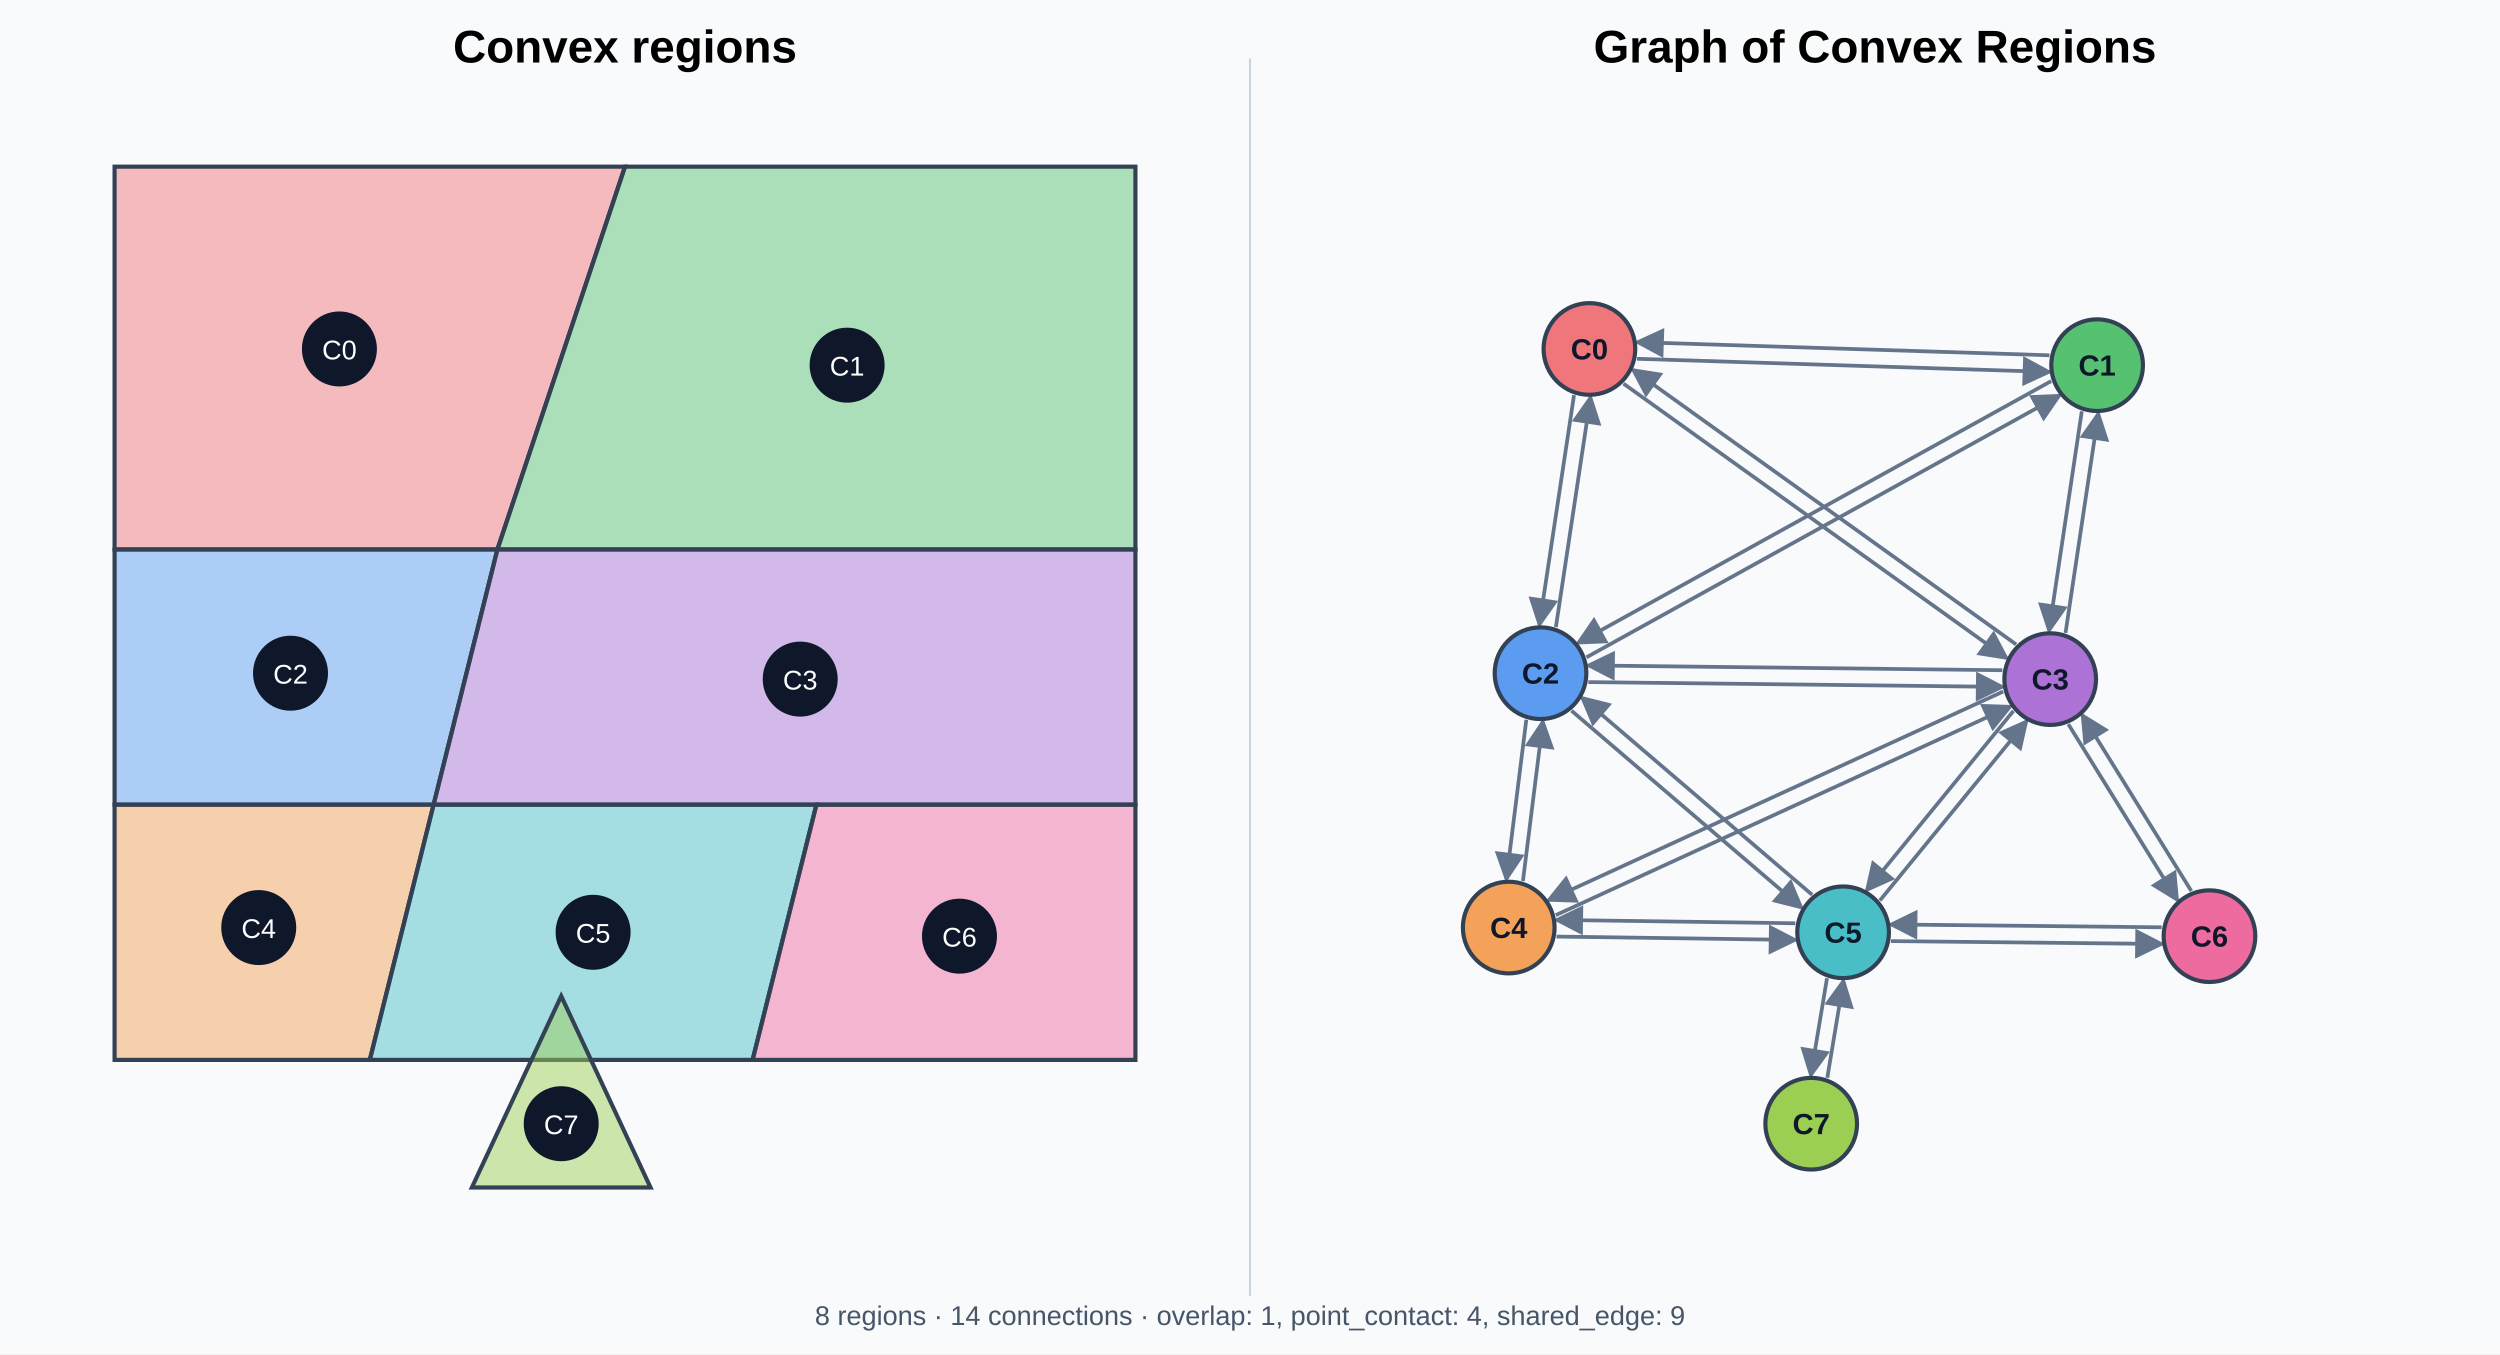
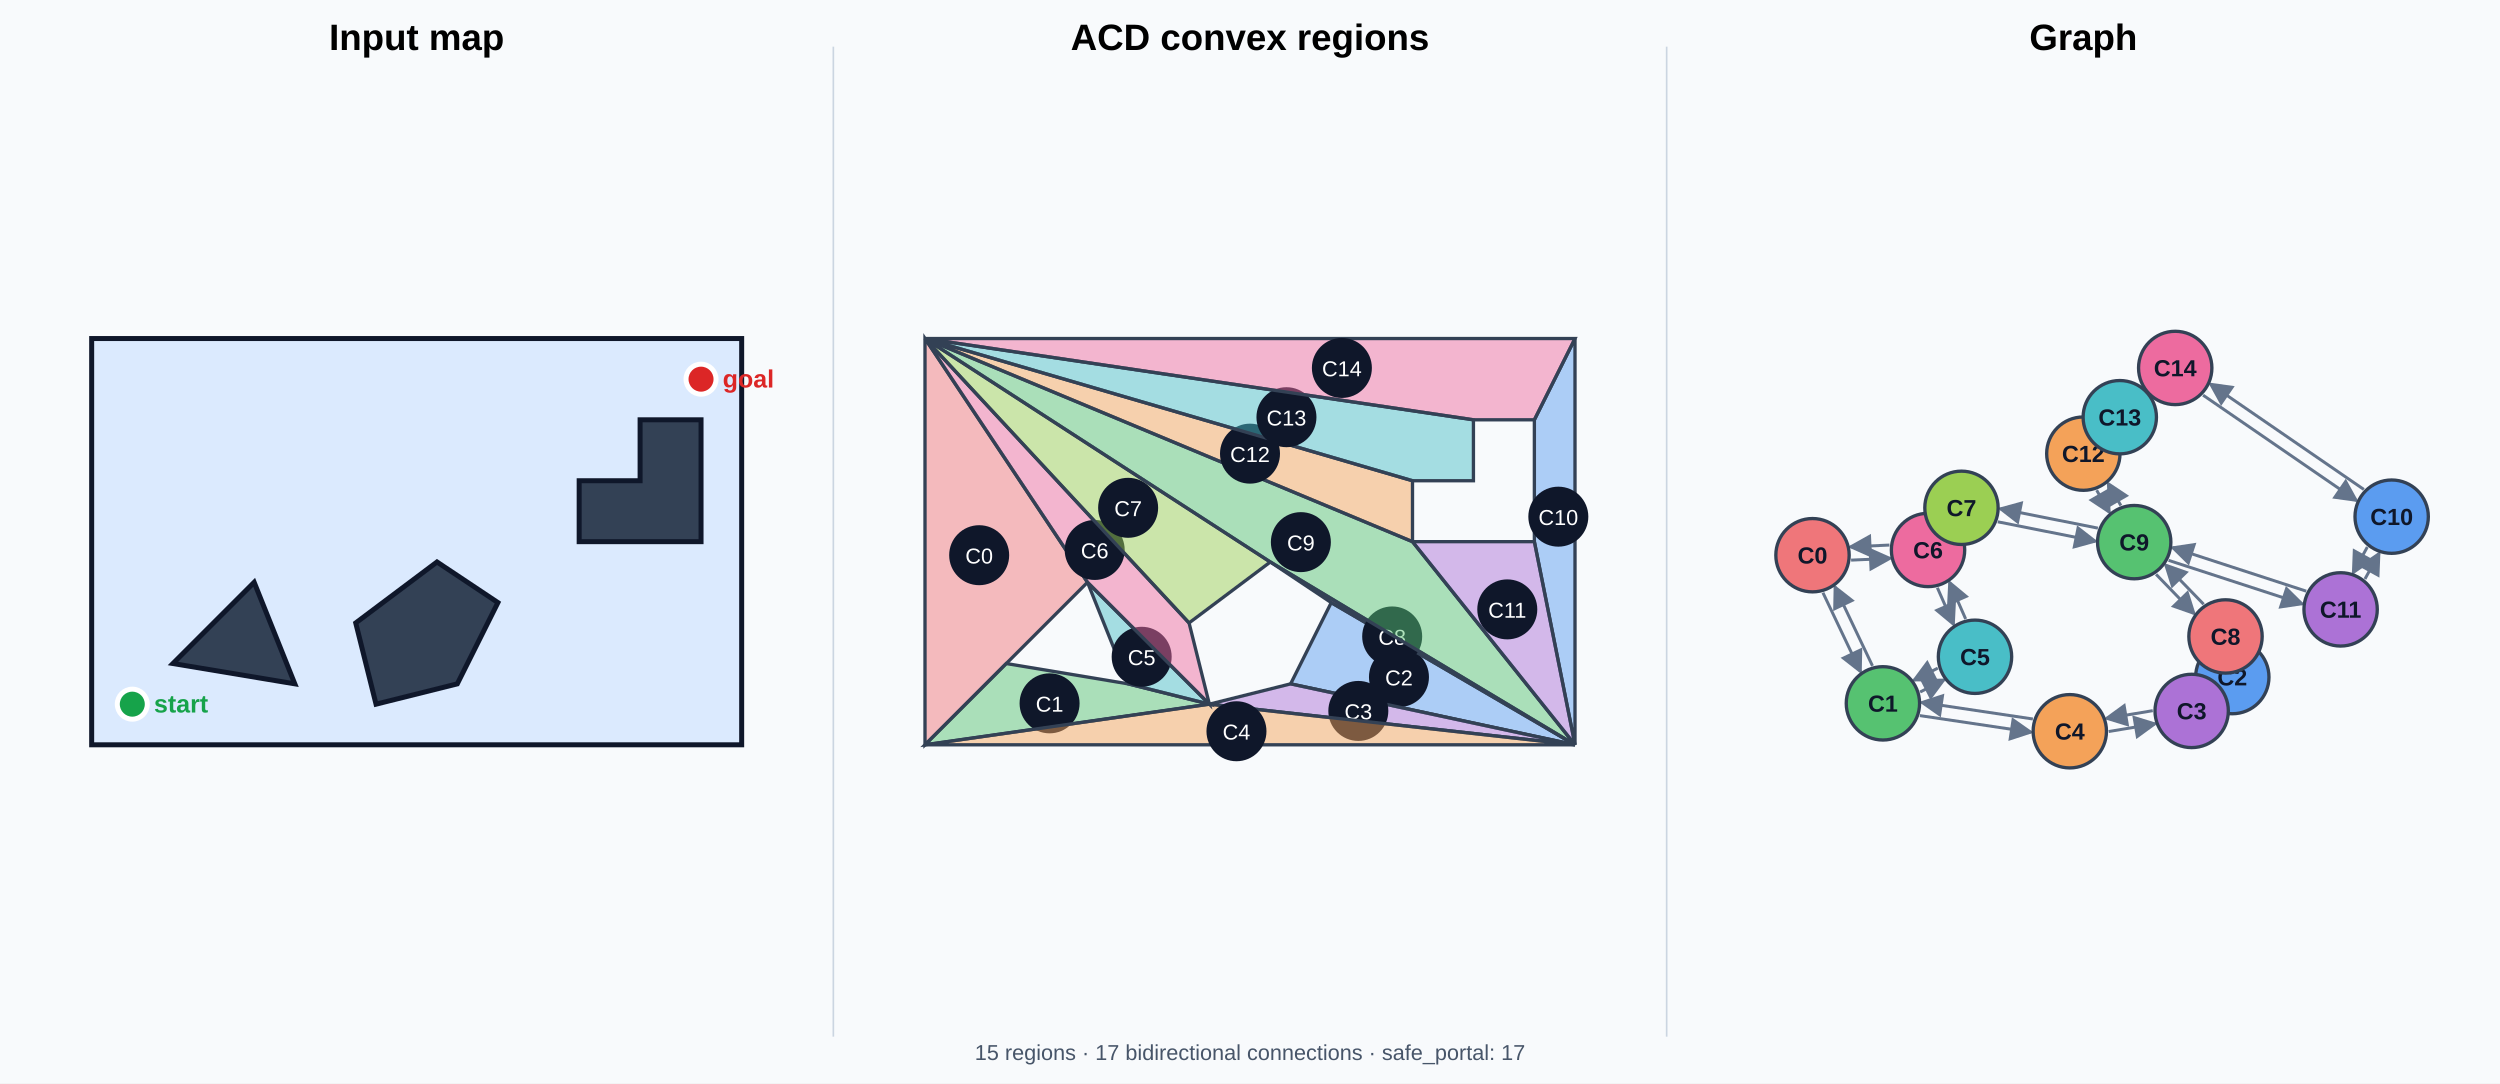
- <svg xmlns="http://www.w3.org/2000/svg" width="1200" height="650" viewBox="0 0 1200 650">
+ <svg xmlns="http://www.w3.org/2000/svg" width="1500" height="650" viewBox="0 0 1500 650">
  <rect width="100%" height="100%" fill="#f8fafc" />
-   <line x1="600.0" y1="28" x2="600.0" y2="622" stroke="#cbd5e1" />
-   <text x="300.0" y="30" text-anchor="middle" font-family="Arial" font-size="22" font-weight="700">Convex regions</text>
-   <text x="900.0" y="30" text-anchor="middle" font-family="Arial" font-size="22" font-weight="700">Graph of Convex Regions</text>
  <defs>
    <marker id="arrow" markerWidth="8" markerHeight="8" refX="7" refY="4" orient="auto">
      <path d="M0,0 L8,4 L0,8 z" fill="#64748b" />
    </marker>
  </defs>
-   <polygon points="55.00,263.75 238.75,263.75 300.00,80.00 55.00,80.00" fill="#ef767a" fill-opacity="0.48" stroke="#334155" stroke-width="2" />
-   <circle cx="162.92" cy="167.50" r="18" fill="#0f172a" />
-   <text x="162.92" y="172.50" text-anchor="middle" fill="white" font-family="Arial" font-size="13">C0</text>
-   <polygon points="238.75,263.75 545.00,263.75 545.00,80.00 300.00,80.00" fill="#56c271" fill-opacity="0.48" stroke="#334155" stroke-width="2" />
-   <circle cx="406.62" cy="175.28" r="18" fill="#0f172a" />
-   <text x="406.62" y="180.28" text-anchor="middle" fill="white" font-family="Arial" font-size="13">C1</text>
-   <polygon points="55.00,386.25 208.12,386.25 238.75,263.75 55.00,263.75" fill="#5b9cf0" fill-opacity="0.48" stroke="#334155" stroke-width="2" />
-   <circle cx="139.45" cy="323.14" r="18" fill="#0f172a" />
-   <text x="139.45" y="328.14" text-anchor="middle" fill="white" font-family="Arial" font-size="13">C2</text>
-   <polygon points="208.12,386.25 545.00,386.25 545.00,263.75 238.75,263.75" fill="#ac72d6" fill-opacity="0.48" stroke="#334155" stroke-width="2" />
-   <circle cx="384.10" cy="325.97" r="18" fill="#0f172a" />
-   <text x="384.10" y="330.97" text-anchor="middle" fill="white" font-family="Arial" font-size="13">C3</text>
-   <polygon points="55.00,508.75 177.50,508.75 208.12,386.25 55.00,386.25" fill="#f4a259" fill-opacity="0.48" stroke="#334155" stroke-width="2" />
-   <circle cx="124.19" cy="445.23" r="18" fill="#0f172a" />
-   <text x="124.19" y="450.23" text-anchor="middle" fill="white" font-family="Arial" font-size="13">C4</text>
-   <polygon points="177.50,508.75 361.25,508.75 391.88,386.25 208.12,386.25" fill="#49bec7" fill-opacity="0.48" stroke="#334155" stroke-width="2" />
-   <circle cx="284.69" cy="447.50" r="18" fill="#0f172a" />
-   <text x="284.69" y="452.50" text-anchor="middle" fill="white" font-family="Arial" font-size="13">C5</text>
-   <polygon points="361.25,508.75 545.00,508.75 545.00,386.25 391.88,386.25" fill="#ed6b9f" fill-opacity="0.48" stroke="#334155" stroke-width="2" />
-   <circle cx="460.55" cy="449.36" r="18" fill="#0f172a" />
-   <text x="460.55" y="454.36" text-anchor="middle" fill="white" font-family="Arial" font-size="13">C6</text>
-   <polygon points="226.50,570.00 312.25,570.00 269.38,478.12" fill="#9bcf53" fill-opacity="0.48" stroke="#334155" stroke-width="2" />
-   <circle cx="269.38" cy="539.38" r="18" fill="#0f172a" />
-   <text x="269.38" y="544.38" text-anchor="middle" fill="white" font-family="Arial" font-size="13">C7</text>
-   <line x1="785.78" y1="172.23" x2="983.50" y2="178.54" stroke="#64748b" stroke-width="1.8" marker-end="url(#arrow)" />
-   <line x1="983.76" y1="170.55" x2="786.03" y2="164.24" stroke="#64748b" stroke-width="1.8" marker-end="url(#arrow)" />
-   <line x1="755.53" y1="189.65" x2="738.92" y2="299.80" stroke="#64748b" stroke-width="1.8" marker-end="url(#arrow)" />
-   <line x1="746.83" y1="301.00" x2="763.44" y2="190.84" stroke="#64748b" stroke-width="1.8" marker-end="url(#arrow)" />
-   <line x1="779.28" y1="184.15" x2="963.07" y2="315.83" stroke="#64748b" stroke-width="1.8" marker-end="url(#arrow)" />
-   <line x1="967.73" y1="309.32" x2="783.94" y2="177.64" stroke="#64748b" stroke-width="1.8" marker-end="url(#arrow)" />
-   <line x1="984.56" y1="182.92" x2="757.64" y2="308.51" stroke="#64748b" stroke-width="1.8" marker-end="url(#arrow)" />
-   <line x1="761.51" y1="315.51" x2="988.43" y2="189.91" stroke="#64748b" stroke-width="1.8" marker-end="url(#arrow)" />
-   <line x1="999.26" y1="197.43" x2="983.54" y2="302.63" stroke="#64748b" stroke-width="1.8" marker-end="url(#arrow)" />
-   <line x1="991.45" y1="303.82" x2="1007.18" y2="198.62" stroke="#64748b" stroke-width="1.8" marker-end="url(#arrow)" />
-   <line x1="762.40" y1="327.41" x2="961.05" y2="329.71" stroke="#64748b" stroke-width="1.8" marker-end="url(#arrow)" />
-   <line x1="961.14" y1="321.71" x2="762.50" y2="319.41" stroke="#64748b" stroke-width="1.8" marker-end="url(#arrow)" />
-   <line x1="732.63" y1="345.47" x2="723.07" y2="421.91" stroke="#64748b" stroke-width="1.8" marker-end="url(#arrow)" />
-   <line x1="731.01" y1="422.91" x2="740.57" y2="346.46" stroke="#64748b" stroke-width="1.8" marker-end="url(#arrow)" />
-   <line x1="754.32" y1="341.14" x2="864.62" y2="435.58" stroke="#64748b" stroke-width="1.8" marker-end="url(#arrow)" />
-   <line x1="869.82" y1="429.50" x2="759.52" y2="335.06" stroke="#64748b" stroke-width="1.8" marker-end="url(#arrow)" />
-   <line x1="961.52" y1="331.93" x2="743.43" y2="432.00" stroke="#64748b" stroke-width="1.8" marker-end="url(#arrow)" />
-   <line x1="746.76" y1="439.27" x2="964.86" y2="339.20" stroke="#64748b" stroke-width="1.8" marker-end="url(#arrow)" />
-   <line x1="966.44" y1="341.24" x2="896.15" y2="427.16" stroke="#64748b" stroke-width="1.8" marker-end="url(#arrow)" />
-   <line x1="902.35" y1="432.23" x2="972.63" y2="346.31" stroke="#64748b" stroke-width="1.8" marker-end="url(#arrow)" />
-   <line x1="992.81" y1="347.63" x2="1045.03" y2="431.91" stroke="#64748b" stroke-width="1.8" marker-end="url(#arrow)" />
-   <line x1="1051.84" y1="427.70" x2="999.61" y2="343.42" stroke="#64748b" stroke-width="1.8" marker-end="url(#arrow)" />
-   <line x1="747.13" y1="449.56" x2="861.63" y2="451.17" stroke="#64748b" stroke-width="1.8" marker-end="url(#arrow)" />
-   <line x1="861.75" y1="443.18" x2="747.24" y2="441.56" stroke="#64748b" stroke-width="1.8" marker-end="url(#arrow)" />
-   <line x1="907.64" y1="451.74" x2="1037.51" y2="453.11" stroke="#64748b" stroke-width="1.8" marker-end="url(#arrow)" />
-   <line x1="1037.59" y1="445.11" x2="907.73" y2="443.74" stroke="#64748b" stroke-width="1.8" marker-end="url(#arrow)" />
-   <line x1="876.96" y1="469.53" x2="869.21" y2="516.03" stroke="#64748b" stroke-width="1.8" marker-end="url(#arrow)" />
-   <line x1="877.10" y1="517.35" x2="884.85" y2="470.84" stroke="#64748b" stroke-width="1.8" marker-end="url(#arrow)" />
-   <circle cx="762.92" cy="167.50" r="22" fill="#ef767a" stroke="#334155" stroke-width="2" />
-   <text x="762.92" y="172.50" text-anchor="middle" fill="#0f172a" font-family="Arial" font-size="14" font-weight="700">C0</text>
-   <circle cx="1006.62" cy="175.28" r="22" fill="#56c271" stroke="#334155" stroke-width="2" />
-   <text x="1006.62" y="180.28" text-anchor="middle" fill="#0f172a" font-family="Arial" font-size="14" font-weight="700">C1</text>
-   <circle cx="739.45" cy="323.14" r="22" fill="#5b9cf0" stroke="#334155" stroke-width="2" />
-   <text x="739.45" y="328.14" text-anchor="middle" fill="#0f172a" font-family="Arial" font-size="14" font-weight="700">C2</text>
-   <circle cx="984.10" cy="325.97" r="22" fill="#ac72d6" stroke="#334155" stroke-width="2" />
-   <text x="984.10" y="330.97" text-anchor="middle" fill="#0f172a" font-family="Arial" font-size="14" font-weight="700">C3</text>
-   <circle cx="724.19" cy="445.23" r="22" fill="#f4a259" stroke="#334155" stroke-width="2" />
-   <text x="724.19" y="450.23" text-anchor="middle" fill="#0f172a" font-family="Arial" font-size="14" font-weight="700">C4</text>
-   <circle cx="884.69" cy="447.50" r="22" fill="#49bec7" stroke="#334155" stroke-width="2" />
-   <text x="884.69" y="452.50" text-anchor="middle" fill="#0f172a" font-family="Arial" font-size="14" font-weight="700">C5</text>
-   <circle cx="1060.55" cy="449.36" r="22" fill="#ed6b9f" stroke="#334155" stroke-width="2" />
-   <text x="1060.55" y="454.36" text-anchor="middle" fill="#0f172a" font-family="Arial" font-size="14" font-weight="700">C6</text>
-   <circle cx="869.38" cy="539.38" r="22" fill="#9bcf53" stroke="#334155" stroke-width="2" />
-   <text x="869.38" y="544.38" text-anchor="middle" fill="#0f172a" font-family="Arial" font-size="14" font-weight="700">C7</text>
-   <text x="600.0" y="636" text-anchor="middle" font-family="Arial" font-size="13" fill="#475569">8 regions · 14 connections · overlap: 1, point_contact: 4, shared_edge: 9</text>
+   <line x1="500.0" y1="28" x2="500.0" y2="622" stroke="#cbd5e1" />
+   <line x1="1000.0" y1="28" x2="1000.0" y2="622" stroke="#cbd5e1" />
+   <text x="250.0" y="30" text-anchor="middle" font-family="Arial" font-size="22" font-weight="700">Input map</text>
+   <text x="750.0" y="30" text-anchor="middle" font-family="Arial" font-size="22" font-weight="700">ACD convex regions</text>
+   <text x="1250.0" y="30" text-anchor="middle" font-family="Arial" font-size="22" font-weight="700">Graph</text>
+   <polygon points="55.00,446.88 445.00,446.88 445.00,203.12 55.00,203.12" fill="#dbeafe" stroke="#0f172a" stroke-width="3" />
+   <polygon points="103.75,398.12 176.88,410.31 152.50,349.38" fill="#334155" stroke="#0f172a" stroke-width="3" />
+   <polygon points="225.62,422.50 274.38,410.31 298.75,361.56 262.19,337.19 213.44,373.75" fill="#334155" stroke="#0f172a" stroke-width="3" />
+   <polygon points="347.50,325.00 420.62,325.00 420.62,251.88 384.06,251.88 384.06,288.44 347.50,288.44" fill="#334155" stroke="#0f172a" stroke-width="3" />
+   <circle cx="79.38" cy="422.50" r="9" fill="#16a34a" stroke="white" stroke-width="3" />
+   <text x="92.38" y="427.50" fill="#16a34a" font-family="Arial" font-size="15" font-weight="700">start</text>
+   <circle cx="420.62" cy="227.50" r="9" fill="#dc2626" stroke="white" stroke-width="3" />
+   <text x="433.62" y="232.50" fill="#dc2626" font-family="Arial" font-size="15" font-weight="700">goal</text>
+   <polygon points="555.00,446.88 652.50,349.38 555.00,203.12" fill="#ef767a" fill-opacity="0.48" stroke="#334155" stroke-width="2" />
+   <circle cx="587.50" cy="333.12" r="18" fill="#0f172a" />
+   <text x="587.50" y="338.12" text-anchor="middle" fill="white" font-family="Arial" font-size="13">C0</text>
+   <polygon points="555.00,446.88 725.62,422.50 676.88,410.31 603.75,398.12" fill="#56c271" fill-opacity="0.48" stroke="#334155" stroke-width="2" />
+   <circle cx="629.75" cy="422.01" r="18" fill="#0f172a" />
+   <text x="629.75" y="427.01" text-anchor="middle" fill="white" font-family="Arial" font-size="13">C1</text>
+   <polygon points="945.00,446.88 798.75,361.56 774.38,410.31" fill="#5b9cf0" fill-opacity="0.48" stroke="#334155" stroke-width="2" />
+   <circle cx="839.38" cy="406.25" r="18" fill="#0f172a" />
+   <text x="839.38" y="411.25" text-anchor="middle" fill="white" font-family="Arial" font-size="13">C2</text>
+   <polygon points="945.00,446.88 774.38,410.31 725.62,422.50" fill="#ac72d6" fill-opacity="0.48" stroke="#334155" stroke-width="2" />
+   <circle cx="815.00" cy="426.56" r="18" fill="#0f172a" />
+   <text x="815.00" y="431.56" text-anchor="middle" fill="white" font-family="Arial" font-size="13">C3</text>
+   <polygon points="555.00,446.88 945.00,446.88 725.62,422.50" fill="#f4a259" fill-opacity="0.48" stroke="#334155" stroke-width="2" />
+   <circle cx="741.88" cy="438.75" r="18" fill="#0f172a" />
+   <text x="741.88" y="443.75" text-anchor="middle" fill="white" font-family="Arial" font-size="13">C4</text>
+   <polygon points="652.50,349.38 676.88,410.31 725.62,422.50" fill="#49bec7" fill-opacity="0.48" stroke="#334155" stroke-width="2" />
+   <circle cx="685.00" cy="394.06" r="18" fill="#0f172a" />
+   <text x="685.00" y="399.06" text-anchor="middle" fill="white" font-family="Arial" font-size="13">C5</text>
+   <polygon points="555.00,203.12 652.50,349.38 725.62,422.50 713.44,373.75" fill="#ed6b9f" fill-opacity="0.48" stroke="#334155" stroke-width="2" />
+   <circle cx="656.82" cy="329.98" r="18" fill="#0f172a" />
+   <text x="656.82" y="334.98" text-anchor="middle" fill="white" font-family="Arial" font-size="13">C6</text>
+   <polygon points="555.00,203.12 713.44,373.75 762.19,337.19" fill="#9bcf53" fill-opacity="0.48" stroke="#334155" stroke-width="2" />
+   <circle cx="676.88" cy="304.69" r="18" fill="#0f172a" />
+   <text x="676.88" y="309.69" text-anchor="middle" fill="white" font-family="Arial" font-size="13">C7</text>
+   <polygon points="762.19,337.19 798.75,361.56 945.00,446.88" fill="#ef767a" fill-opacity="0.48" stroke="#334155" stroke-width="2" />
+   <circle cx="835.31" cy="381.87" r="18" fill="#0f172a" />
+   <text x="835.31" y="386.87" text-anchor="middle" fill="white" font-family="Arial" font-size="13">C8</text>
+   <polygon points="555.00,203.12 762.19,337.19 945.00,446.88 847.50,325.00" fill="#56c271" fill-opacity="0.48" stroke="#334155" stroke-width="2" />
+   <circle cx="780.52" cy="325.28" r="18" fill="#0f172a" />
+   <text x="780.52" y="330.28" text-anchor="middle" fill="white" font-family="Arial" font-size="13">C9</text>
+   <polygon points="920.62,325.00 945.00,446.88 945.00,203.12 920.62,251.88" fill="#5b9cf0" fill-opacity="0.48" stroke="#334155" stroke-width="2" />
+   <circle cx="935.00" cy="310.00" r="18" fill="#0f172a" />
+   <text x="935.00" y="315.00" text-anchor="middle" fill="white" font-family="Arial" font-size="13">C10</text>
+   <polygon points="945.00,446.88 920.62,325.00 847.50,325.00" fill="#ac72d6" fill-opacity="0.48" stroke="#334155" stroke-width="2" />
+   <circle cx="904.37" cy="365.63" r="18" fill="#0f172a" />
+   <text x="904.37" y="370.63" text-anchor="middle" fill="white" font-family="Arial" font-size="13">C11</text>
+   <polygon points="555.00,203.12 847.50,325.00 847.50,288.44" fill="#f4a259" fill-opacity="0.48" stroke="#334155" stroke-width="2" />
+   <circle cx="750.00" cy="272.19" r="18" fill="#0f172a" />
+   <text x="750.00" y="277.19" text-anchor="middle" fill="white" font-family="Arial" font-size="13">C12</text>
+   <polygon points="555.00,203.12 847.50,288.44 884.06,288.44 884.06,251.88" fill="#49bec7" fill-opacity="0.48" stroke="#334155" stroke-width="2" />
+   <circle cx="771.87" cy="250.32" r="18" fill="#0f172a" />
+   <text x="771.87" y="255.32" text-anchor="middle" fill="white" font-family="Arial" font-size="13">C13</text>
+   <polygon points="555.00,203.12 884.06,251.88 920.62,251.88 945.00,203.12" fill="#ed6b9f" fill-opacity="0.48" stroke="#334155" stroke-width="2" />
+   <circle cx="805.13" cy="220.77" r="18" fill="#0f172a" />
+   <text x="805.13" y="225.77" text-anchor="middle" fill="white" font-family="Arial" font-size="13">C14</text>
+   <line x1="1093.76" y1="355.61" x2="1116.26" y2="402.96" stroke="#64748b" stroke-width="1.8" marker-end="url(#arrow)" />
+   <line x1="1123.49" y1="399.52" x2="1100.99" y2="352.18" stroke="#64748b" stroke-width="1.8" marker-end="url(#arrow)" />
+   <line x1="1110.66" y1="336.08" x2="1134.03" y2="335.02" stroke="#64748b" stroke-width="1.8" marker-end="url(#arrow)" />
+   <line x1="1133.67" y1="327.03" x2="1110.30" y2="328.09" stroke="#64748b" stroke-width="1.8" marker-end="url(#arrow)" />
+   <line x1="1151.91" y1="429.36" x2="1218.54" y2="439.31" stroke="#64748b" stroke-width="1.8" marker-end="url(#arrow)" />
+   <line x1="1219.72" y1="431.40" x2="1153.09" y2="421.45" stroke="#64748b" stroke-width="1.8" marker-end="url(#arrow)" />
+   <line x1="1152.08" y1="415.20" x2="1166.28" y2="408.01" stroke="#64748b" stroke-width="1.8" marker-end="url(#arrow)" />
+   <line x1="1162.67" y1="400.88" x2="1148.47" y2="408.06" stroke="#64748b" stroke-width="1.8" marker-end="url(#arrow)" />
+   <line x1="1319.15" y1="417.90" x2="1330.11" y2="408.77" stroke="#64748b" stroke-width="1.8" marker-end="url(#arrow)" />
+   <line x1="1335.23" y1="414.91" x2="1324.27" y2="424.05" stroke="#64748b" stroke-width="1.8" marker-end="url(#arrow)" />
+   <line x1="1339.54" y1="382.91" x2="1343.04" y2="403.90" stroke="#64748b" stroke-width="1.8" marker-end="url(#arrow)" />
+   <line x1="1335.15" y1="405.22" x2="1331.65" y2="384.22" stroke="#64748b" stroke-width="1.8" marker-end="url(#arrow)" />
+   <line x1="1291.66" y1="426.40" x2="1263.90" y2="431.02" stroke="#64748b" stroke-width="1.8" marker-end="url(#arrow)" />
+   <line x1="1265.22" y1="438.91" x2="1292.97" y2="434.29" stroke="#64748b" stroke-width="1.8" marker-end="url(#arrow)" />
+   <line x1="1179.40" y1="371.40" x2="1169.74" y2="349.42" stroke="#64748b" stroke-width="1.8" marker-end="url(#arrow)" />
+   <line x1="1162.42" y1="352.64" x2="1172.08" y2="374.62" stroke="#64748b" stroke-width="1.8" marker-end="url(#arrow)" />
+   <line x1="1174.25" y1="314.44" x2="1165.72" y2="325.20" stroke="#64748b" stroke-width="1.8" marker-end="url(#arrow)" />
+   <line x1="1159.45" y1="320.23" x2="1167.98" y2="309.47" stroke="#64748b" stroke-width="1.8" marker-end="url(#arrow)" />
+   <line x1="1198.65" y1="313.09" x2="1257.18" y2="324.72" stroke="#64748b" stroke-width="1.8" marker-end="url(#arrow)" />
+   <line x1="1258.74" y1="316.88" x2="1200.21" y2="305.25" stroke="#64748b" stroke-width="1.8" marker-end="url(#arrow)" />
+   <line x1="1322.19" y1="362.57" x2="1299.39" y2="339.02" stroke="#64748b" stroke-width="1.8" marker-end="url(#arrow)" />
+   <line x1="1293.64" y1="344.59" x2="1316.44" y2="368.13" stroke="#64748b" stroke-width="1.8" marker-end="url(#arrow)" />
+   <line x1="1301.15" y1="336.21" x2="1381.27" y2="362.31" stroke="#64748b" stroke-width="1.8" marker-end="url(#arrow)" />
+   <line x1="1383.74" y1="354.70" x2="1303.62" y2="328.60" stroke="#64748b" stroke-width="1.8" marker-end="url(#arrow)" />
+   <line x1="1272.52" y1="303.35" x2="1264.93" y2="290.14" stroke="#64748b" stroke-width="1.8" marker-end="url(#arrow)" />
+   <line x1="1257.99" y1="294.12" x2="1265.59" y2="307.34" stroke="#64748b" stroke-width="1.8" marker-end="url(#arrow)" />
+   <line x1="1420.40" y1="328.22" x2="1411.96" y2="343.55" stroke="#64748b" stroke-width="1.8" marker-end="url(#arrow)" />
+   <line x1="1418.97" y1="347.41" x2="1427.41" y2="332.08" stroke="#64748b" stroke-width="1.8" marker-end="url(#arrow)" />
+   <line x1="1418.31" y1="293.68" x2="1326.36" y2="230.50" stroke="#64748b" stroke-width="1.8" marker-end="url(#arrow)" />
+   <line x1="1321.83" y1="237.09" x2="1413.78" y2="300.27" stroke="#64748b" stroke-width="1.8" marker-end="url(#arrow)" />
+   <line x1="1269.09" y1="258.75" x2="1258.43" y2="269.41" stroke="#64748b" stroke-width="1.8" marker-end="url(#arrow)" />
+   <line x1="1252.77" y1="263.76" x2="1263.44" y2="253.10" stroke="#64748b" stroke-width="1.8" marker-end="url(#arrow)" />
+   <line x1="1291.72" y1="238.04" x2="1290.60" y2="239.03" stroke="#64748b" stroke-width="1.8" marker-end="url(#arrow)" />
+   <line x1="1285.28" y1="233.05" x2="1286.40" y2="232.06" stroke="#64748b" stroke-width="1.8" marker-end="url(#arrow)" />
+   <circle cx="1087.50" cy="333.12" r="22" fill="#ef767a" stroke="#334155" stroke-width="2" />
+   <text x="1087.50" y="338.12" text-anchor="middle" fill="#0f172a" font-family="Arial" font-size="14" font-weight="700">C0</text>
+   <circle cx="1129.75" cy="422.01" r="22" fill="#56c271" stroke="#334155" stroke-width="2" />
+   <text x="1129.75" y="427.01" text-anchor="middle" fill="#0f172a" font-family="Arial" font-size="14" font-weight="700">C1</text>
+   <circle cx="1339.38" cy="406.25" r="22" fill="#5b9cf0" stroke="#334155" stroke-width="2" />
+   <text x="1339.38" y="411.25" text-anchor="middle" fill="#0f172a" font-family="Arial" font-size="14" font-weight="700">C2</text>
+   <circle cx="1315.00" cy="426.56" r="22" fill="#ac72d6" stroke="#334155" stroke-width="2" />
+   <text x="1315.00" y="431.56" text-anchor="middle" fill="#0f172a" font-family="Arial" font-size="14" font-weight="700">C3</text>
+   <circle cx="1241.88" cy="438.75" r="22" fill="#f4a259" stroke="#334155" stroke-width="2" />
+   <text x="1241.88" y="443.75" text-anchor="middle" fill="#0f172a" font-family="Arial" font-size="14" font-weight="700">C4</text>
+   <circle cx="1185.00" cy="394.06" r="22" fill="#49bec7" stroke="#334155" stroke-width="2" />
+   <text x="1185.00" y="399.06" text-anchor="middle" fill="#0f172a" font-family="Arial" font-size="14" font-weight="700">C5</text>
+   <circle cx="1156.82" cy="329.98" r="22" fill="#ed6b9f" stroke="#334155" stroke-width="2" />
+   <text x="1156.82" y="334.98" text-anchor="middle" fill="#0f172a" font-family="Arial" font-size="14" font-weight="700">C6</text>
+   <circle cx="1176.88" cy="304.69" r="22" fill="#9bcf53" stroke="#334155" stroke-width="2" />
+   <text x="1176.88" y="309.69" text-anchor="middle" fill="#0f172a" font-family="Arial" font-size="14" font-weight="700">C7</text>
+   <circle cx="1335.31" cy="381.87" r="22" fill="#ef767a" stroke="#334155" stroke-width="2" />
+   <text x="1335.31" y="386.87" text-anchor="middle" fill="#0f172a" font-family="Arial" font-size="14" font-weight="700">C8</text>
+   <circle cx="1280.52" cy="325.28" r="22" fill="#56c271" stroke="#334155" stroke-width="2" />
+   <text x="1280.52" y="330.28" text-anchor="middle" fill="#0f172a" font-family="Arial" font-size="14" font-weight="700">C9</text>
+   <circle cx="1435.00" cy="310.00" r="22" fill="#5b9cf0" stroke="#334155" stroke-width="2" />
+   <text x="1435.00" y="315.00" text-anchor="middle" fill="#0f172a" font-family="Arial" font-size="14" font-weight="700">C10</text>
+   <circle cx="1404.37" cy="365.63" r="22" fill="#ac72d6" stroke="#334155" stroke-width="2" />
+   <text x="1404.37" y="370.63" text-anchor="middle" fill="#0f172a" font-family="Arial" font-size="14" font-weight="700">C11</text>
+   <circle cx="1250.00" cy="272.19" r="22" fill="#f4a259" stroke="#334155" stroke-width="2" />
+   <text x="1250.00" y="277.19" text-anchor="middle" fill="#0f172a" font-family="Arial" font-size="14" font-weight="700">C12</text>
+   <circle cx="1271.87" cy="250.32" r="22" fill="#49bec7" stroke="#334155" stroke-width="2" />
+   <text x="1271.87" y="255.32" text-anchor="middle" fill="#0f172a" font-family="Arial" font-size="14" font-weight="700">C13</text>
+   <circle cx="1305.13" cy="220.77" r="22" fill="#ed6b9f" stroke="#334155" stroke-width="2" />
+   <text x="1305.13" y="225.77" text-anchor="middle" fill="#0f172a" font-family="Arial" font-size="14" font-weight="700">C14</text>
+   <text x="750.0" y="636" text-anchor="middle" font-family="Arial" font-size="13" fill="#475569">15 regions · 17 bidirectional connections · safe_portal: 17</text>
</svg>
